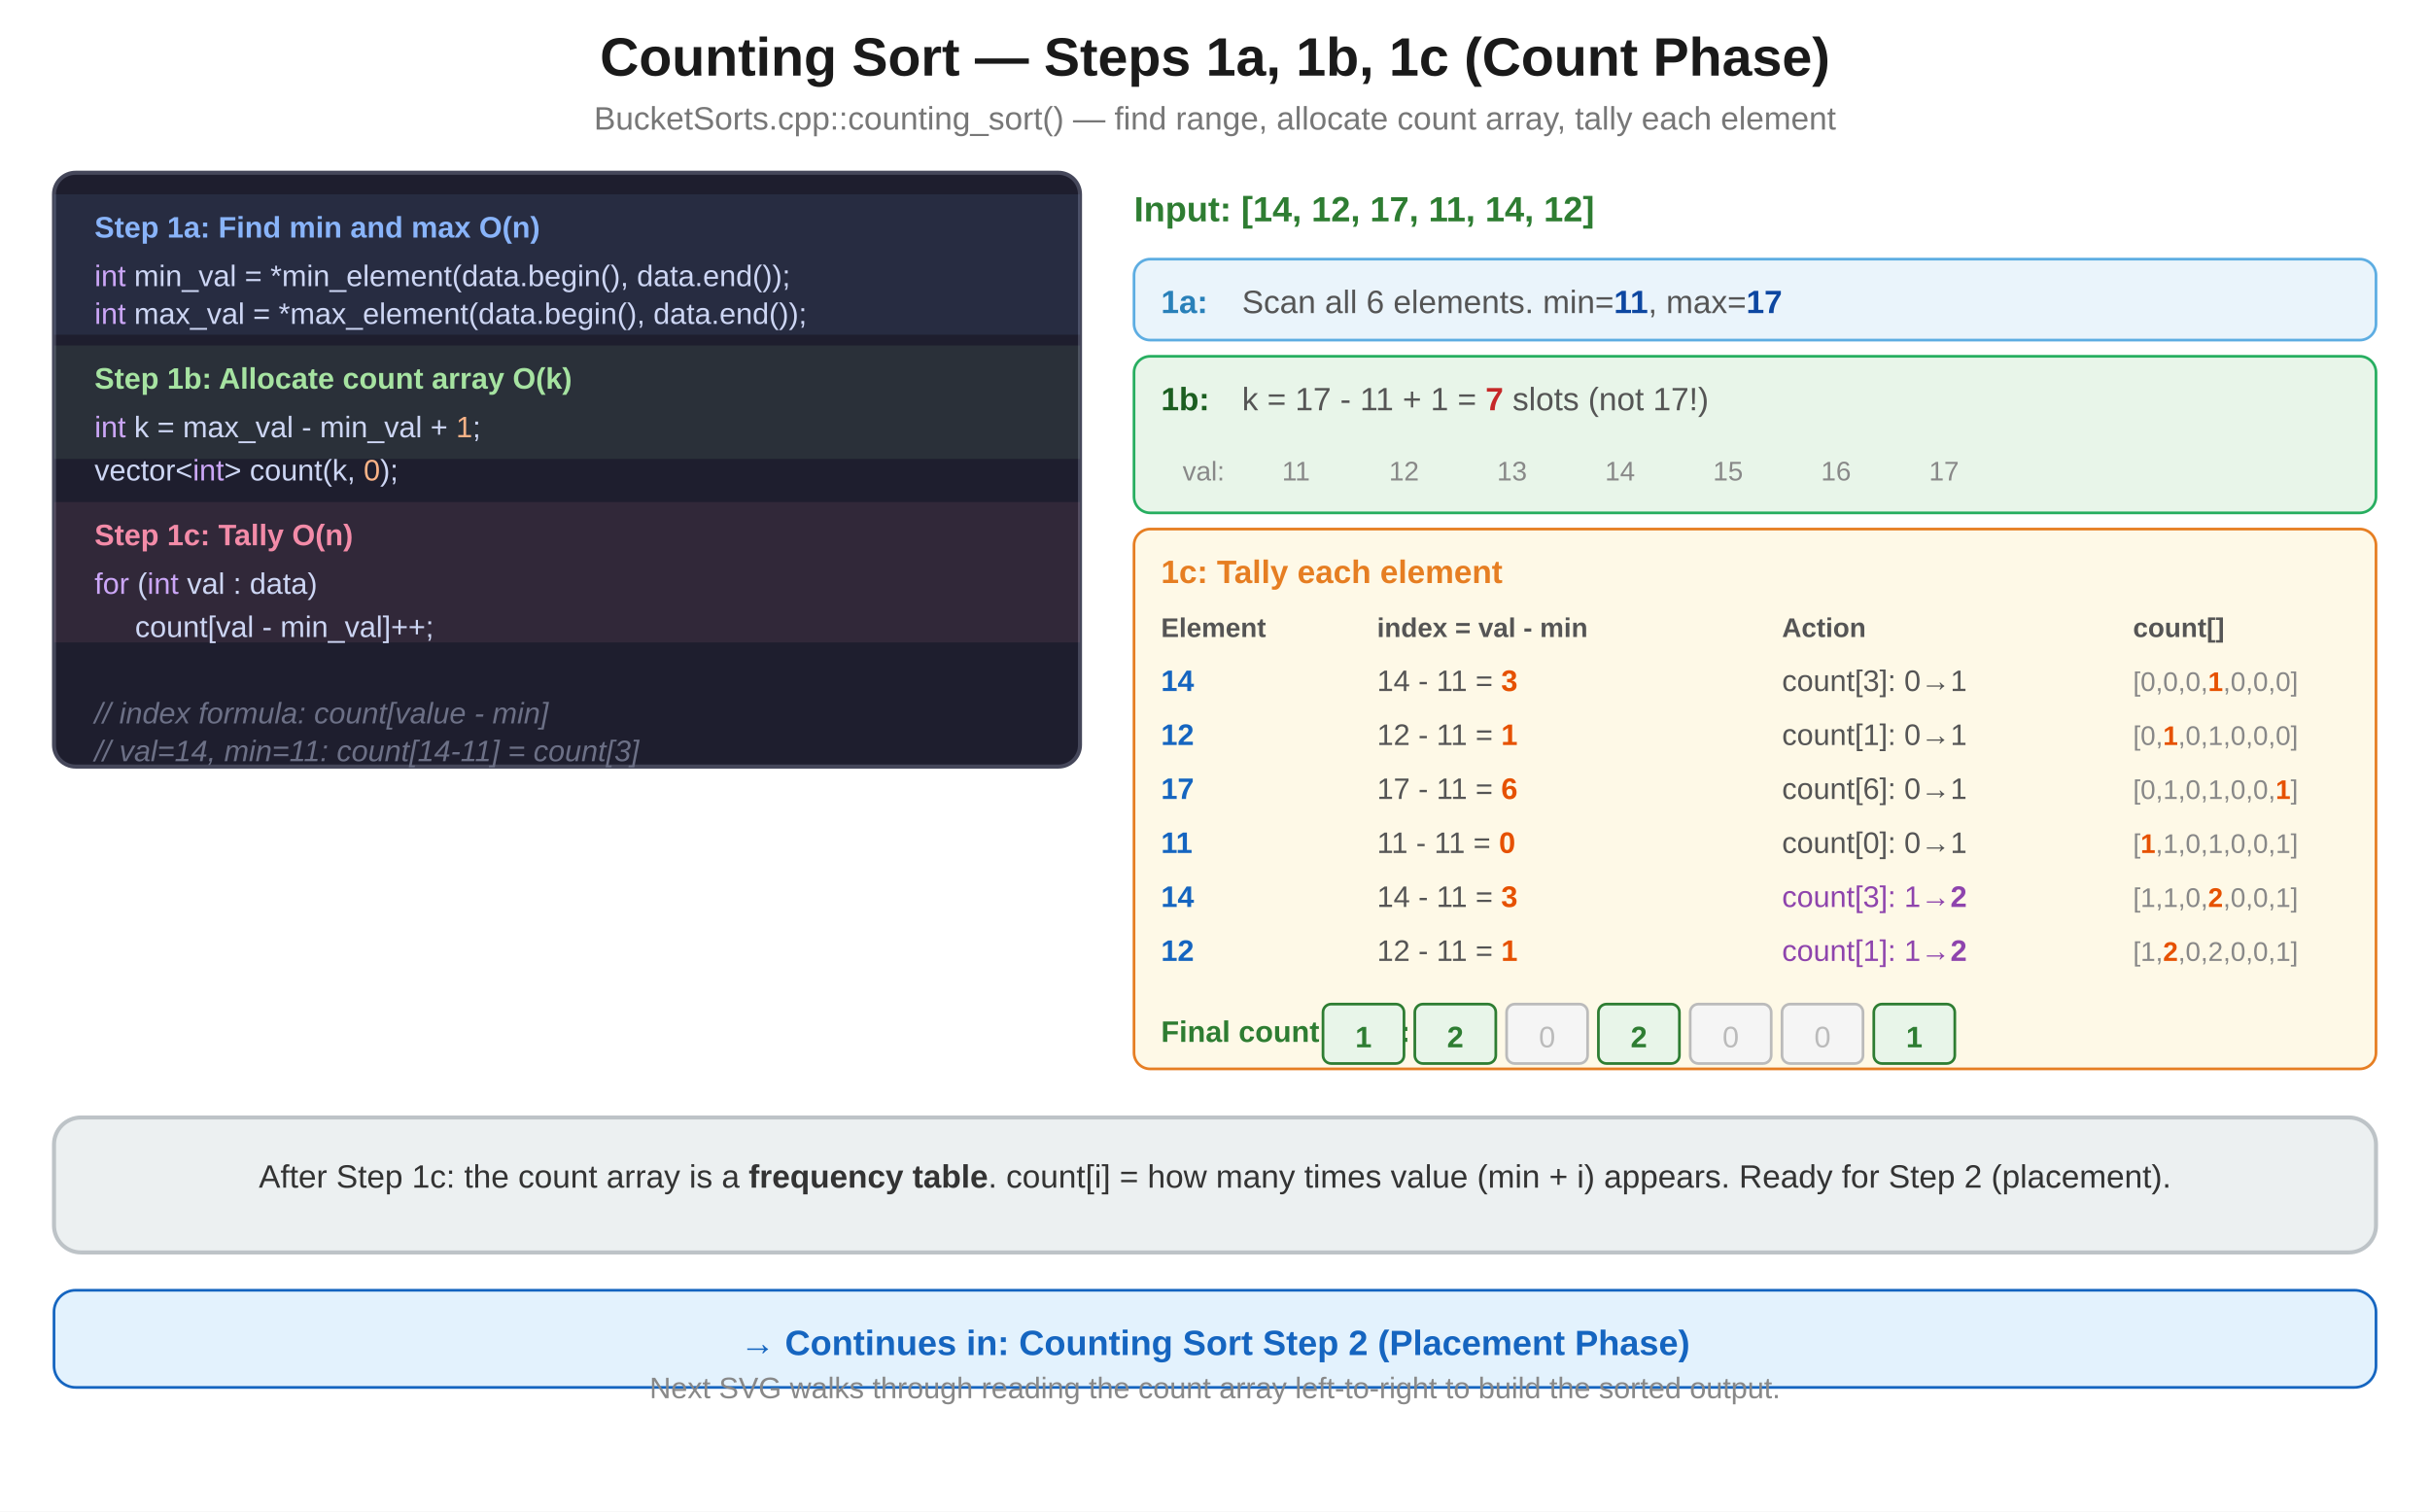
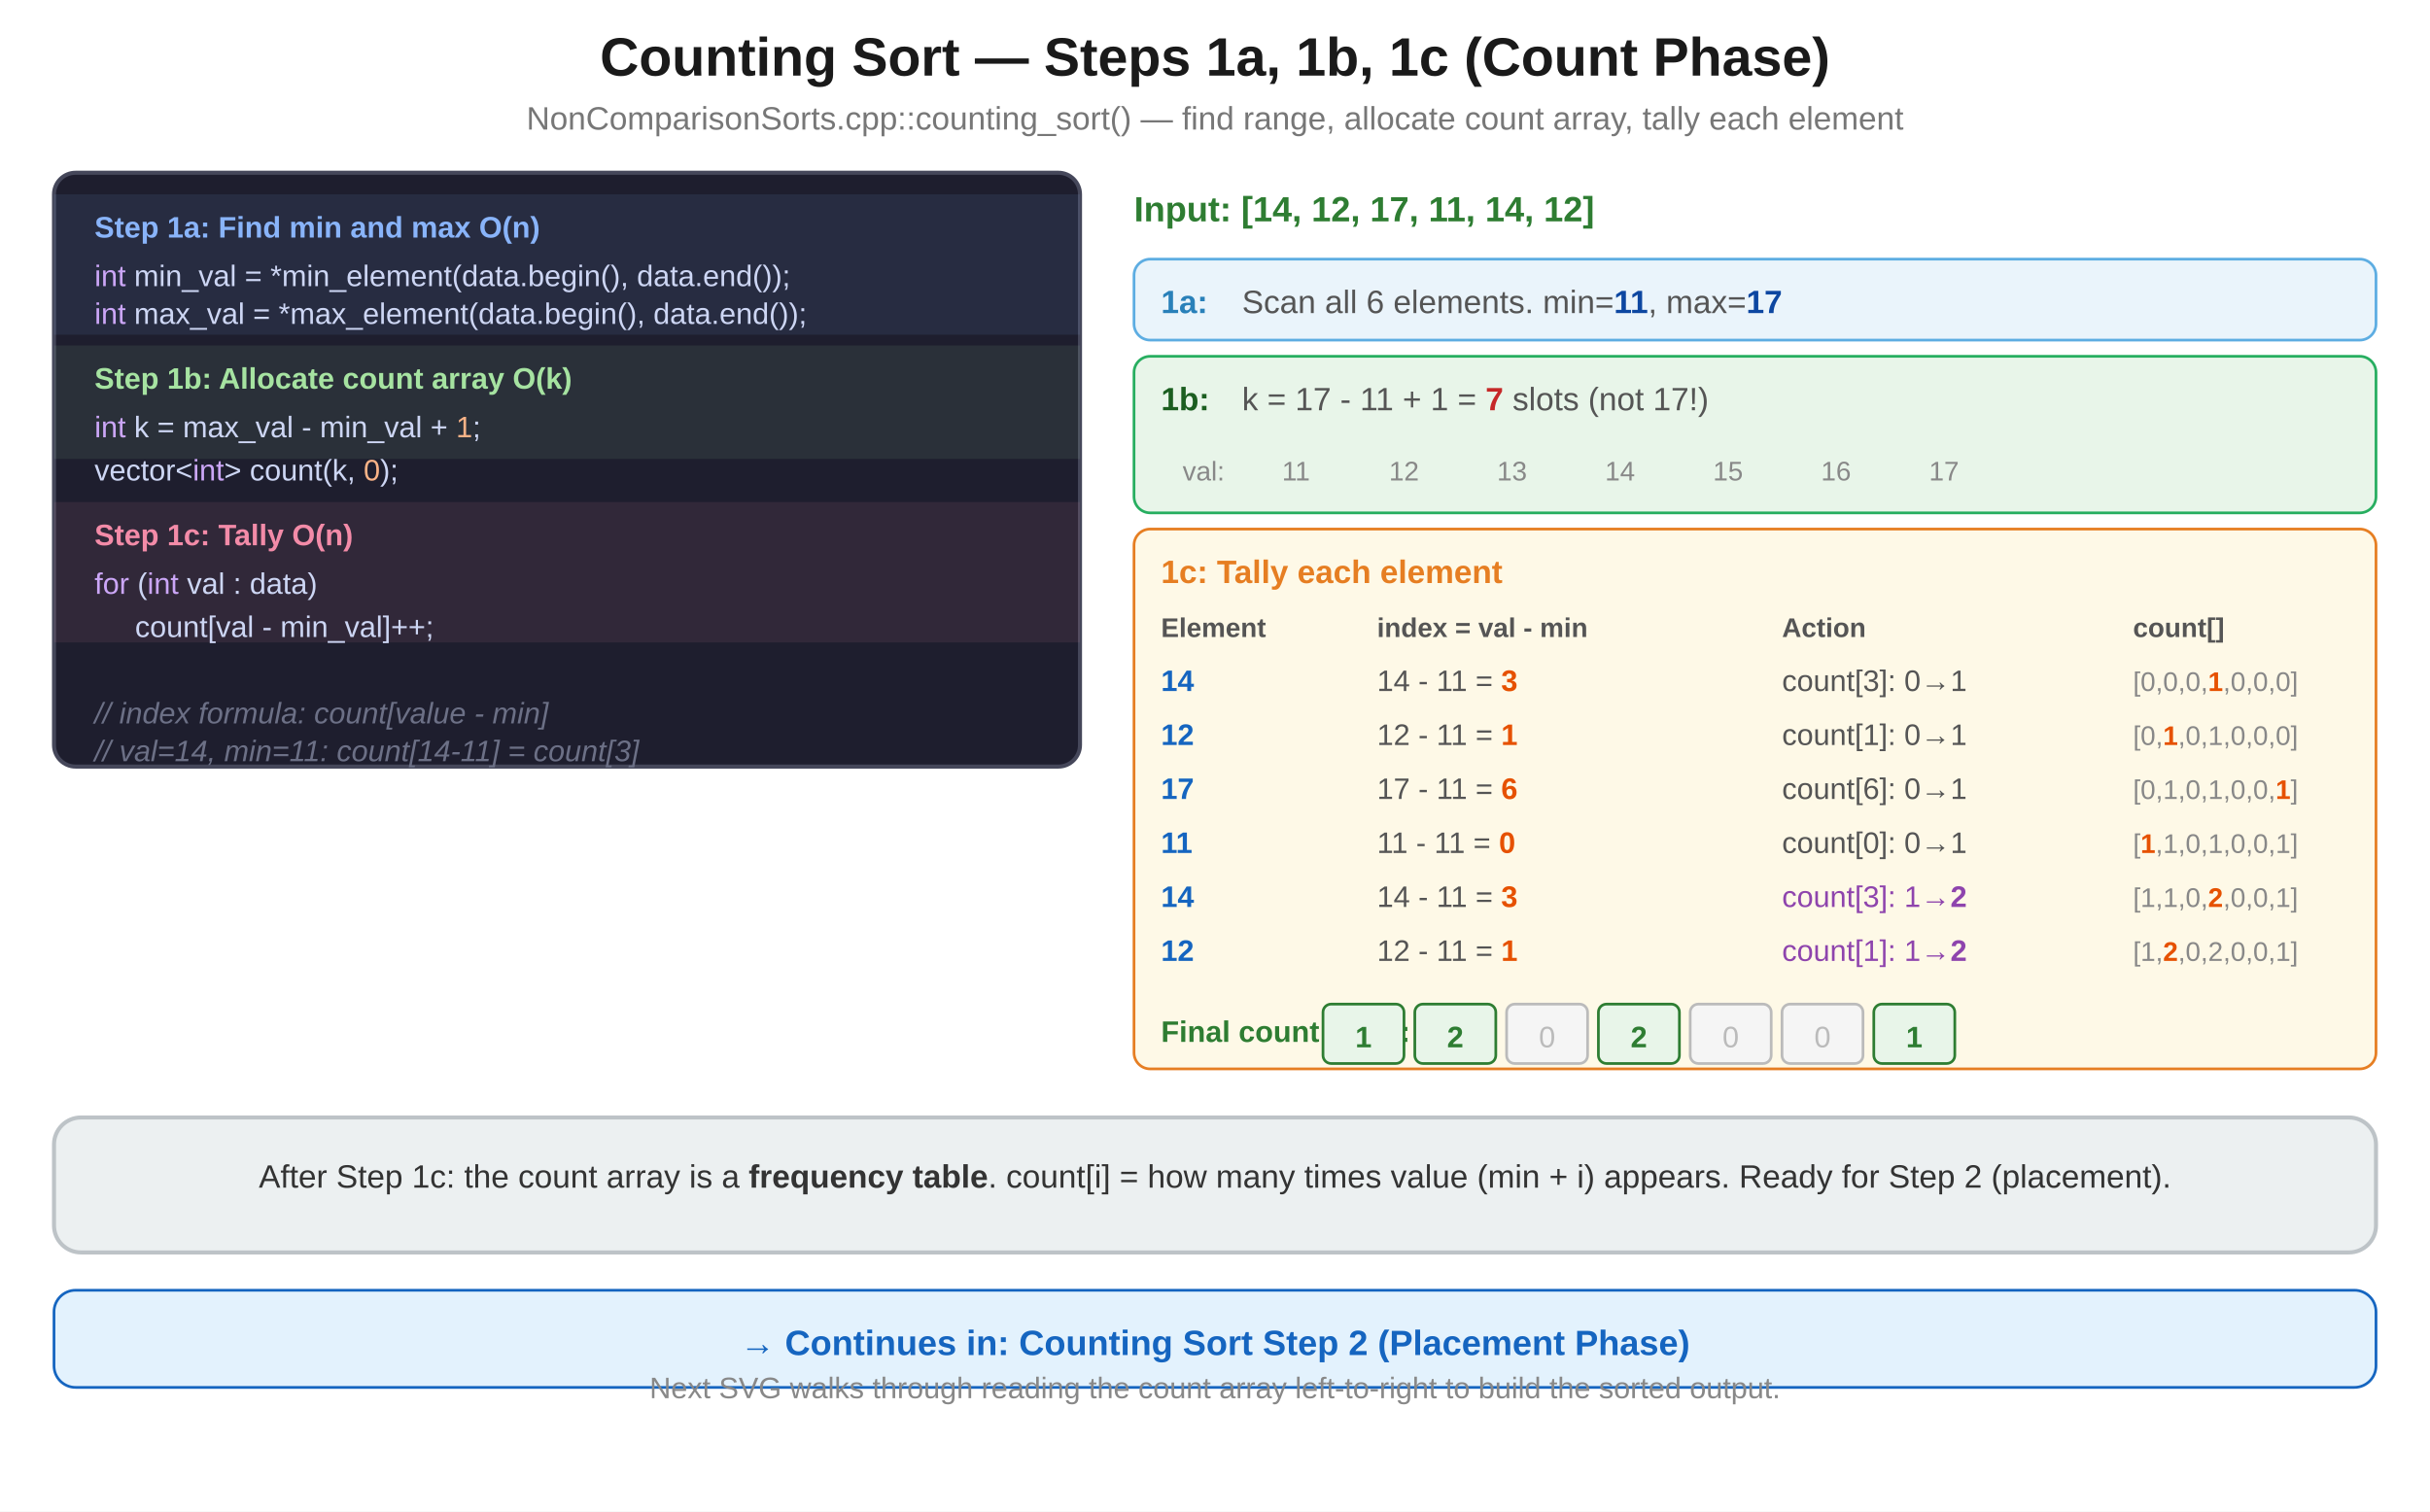
<svg xmlns="http://www.w3.org/2000/svg" viewBox="0 0 900 560" font-family="'Segoe UI', Arial, sans-serif">
  <rect width="100%" height="100%" fill="white" />
  <text x="450" y="28" text-anchor="middle" fill="#1a1a1a" font-size="20" font-weight="bold">Counting Sort — Steps 1a, 1b, 1c (Count Phase)</text>
-   <text x="450" y="48" text-anchor="middle" fill="#777" font-size="12">BucketSorts.cpp::counting_sort() — find range, allocate count array, tally each element</text>
+   <text x="450" y="48" text-anchor="middle" fill="#777" font-size="12">NonComparisonSorts.cpp::counting_sort() — find range, allocate count array, tally each element</text>
  <rect x="20" y="64" width="380" height="220" rx="8" fill="#1e1e2e" stroke="#45475a" stroke-width="1.5" />
  <rect x="20" y="72" width="380" height="52" fill="#89b4fa18" />
  <text x="35" y="88" fill="#89b4fa" font-size="11" font-weight="bold">Step 1a: Find min and max O(n)</text>
  <text x="35" y="106" fill="#cdd6f4" font-size="11">
    <tspan fill="#cba6f7">int</tspan> min_val = *min_element(data.begin(), data.end());</text>
  <text x="35" y="120" fill="#cdd6f4" font-size="11">
    <tspan fill="#cba6f7">int</tspan> max_val = *max_element(data.begin(), data.end());</text>
  <rect x="20" y="128" width="380" height="42" fill="#a6e3a118" />
  <text x="35" y="144" fill="#a6e3a1" font-size="11" font-weight="bold">Step 1b: Allocate count array O(k)</text>
  <text x="35" y="162" fill="#cdd6f4" font-size="11">
    <tspan fill="#cba6f7">int</tspan> k = max_val - min_val + <tspan fill="#fab387">1</tspan>;</text>
  <text x="35" y="178" fill="#cdd6f4" font-size="11">vector&lt;<tspan fill="#cba6f7">int</tspan>&gt; count(k, <tspan fill="#fab387">0</tspan>);</text>
  <rect x="20" y="186" width="380" height="52" fill="#f38ba818" />
  <text x="35" y="202" fill="#f38ba8" font-size="11" font-weight="bold">Step 1c: Tally O(n)</text>
  <text x="35" y="220" fill="#cdd6f4" font-size="11">
    <tspan fill="#cba6f7">for</tspan> (<tspan fill="#cba6f7">int</tspan> val : data)</text>
  <text x="50" y="236" fill="#cdd6f4" font-size="11">count[val - min_val]++;</text>
  <text x="35" y="268" fill="#6c7086" font-size="11" font-style="italic">// index formula: count[value - min]</text>
  <text x="35" y="282" fill="#6c7086" font-size="11" font-style="italic">// val=14, min=11: count[14-11] = count[3]</text>
  <text x="420" y="82" fill="#2e7d32" font-size="13" font-weight="bold">Input: [14, 12, 17, 11, 14, 12]</text>
  <rect x="420" y="96" width="460" height="30" rx="6" fill="#eaf4fb" stroke="#5dade2" stroke-width="1" />
  <text x="430" y="116" fill="#2980b9" font-size="12" font-weight="bold">1a:</text>
  <text x="460" y="116" fill="#555" font-size="12">Scan all 6 elements. min=<tspan font-weight="bold" fill="#0d47a1">11</tspan>, max=<tspan font-weight="bold" fill="#0d47a1">17</tspan>
  </text>
  <rect x="420" y="132" width="460" height="58" rx="6" fill="#e8f5e9" stroke="#27ae60" stroke-width="1" />
  <text x="430" y="152" fill="#1b5e20" font-size="12" font-weight="bold">1b:</text>
  <text x="460" y="152" fill="#555" font-size="12">k = 17 - 11 + 1 = <tspan font-weight="bold" fill="#c62828">7</tspan> slots (not 17!)</text>
  <text x="438" y="178" fill="#888" font-size="10">val:</text>
  <text x="480" y="178" text-anchor="middle" fill="#888" font-size="10">11</text>
  <text x="520" y="178" text-anchor="middle" fill="#888" font-size="10">12</text>
  <text x="560" y="178" text-anchor="middle" fill="#888" font-size="10">13</text>
  <text x="600" y="178" text-anchor="middle" fill="#888" font-size="10">14</text>
  <text x="640" y="178" text-anchor="middle" fill="#888" font-size="10">15</text>
  <text x="680" y="178" text-anchor="middle" fill="#888" font-size="10">16</text>
  <text x="720" y="178" text-anchor="middle" fill="#888" font-size="10">17</text>
  <rect x="420" y="196" width="460" height="200" rx="6" fill="#fef9e7" stroke="#e67e22" stroke-width="1" />
  <text x="430" y="216" fill="#e67e22" font-size="12" font-weight="bold">1c: Tally each element</text>
  <text x="430" y="236" fill="#555" font-size="10" font-weight="bold">Element</text>
  <text x="510" y="236" fill="#555" font-size="10" font-weight="bold">index = val - min</text>
  <text x="660" y="236" fill="#555" font-size="10" font-weight="bold">Action</text>
  <text x="790" y="236" fill="#555" font-size="10" font-weight="bold">count[]</text>
  <text x="430" y="256" fill="#1565c0" font-size="11" font-weight="bold">14</text>
  <text x="510" y="256" fill="#555" font-size="11">14 - 11 = <tspan fill="#e65100" font-weight="bold">3</tspan>
  </text>
  <text x="660" y="256" fill="#555" font-size="11">count[3]: 0→1</text>
  <text x="790" y="256" fill="#888" font-size="10">[0,0,0,<tspan fill="#e65100" font-weight="bold">1</tspan>,0,0,0]</text>
  <text x="430" y="276" fill="#1565c0" font-size="11" font-weight="bold">12</text>
  <text x="510" y="276" fill="#555" font-size="11">12 - 11 = <tspan fill="#e65100" font-weight="bold">1</tspan>
  </text>
  <text x="660" y="276" fill="#555" font-size="11">count[1]: 0→1</text>
  <text x="790" y="276" fill="#888" font-size="10">[0,<tspan fill="#e65100" font-weight="bold">1</tspan>,0,1,0,0,0]</text>
  <text x="430" y="296" fill="#1565c0" font-size="11" font-weight="bold">17</text>
  <text x="510" y="296" fill="#555" font-size="11">17 - 11 = <tspan fill="#e65100" font-weight="bold">6</tspan>
  </text>
  <text x="660" y="296" fill="#555" font-size="11">count[6]: 0→1</text>
  <text x="790" y="296" fill="#888" font-size="10">[0,1,0,1,0,0,<tspan fill="#e65100" font-weight="bold">1</tspan>]</text>
  <text x="430" y="316" fill="#1565c0" font-size="11" font-weight="bold">11</text>
  <text x="510" y="316" fill="#555" font-size="11">11 - 11 = <tspan fill="#e65100" font-weight="bold">0</tspan>
  </text>
  <text x="660" y="316" fill="#555" font-size="11">count[0]: 0→1</text>
  <text x="790" y="316" fill="#888" font-size="10">[<tspan fill="#e65100" font-weight="bold">1</tspan>,1,0,1,0,0,1]</text>
  <text x="430" y="336" fill="#1565c0" font-size="11" font-weight="bold">14</text>
  <text x="510" y="336" fill="#555" font-size="11">14 - 11 = <tspan fill="#e65100" font-weight="bold">3</tspan>
  </text>
  <text x="660" y="336" fill="#8e44ad" font-size="11">count[3]: 1→<tspan font-weight="bold">2</tspan>
  </text>
  <text x="790" y="336" fill="#888" font-size="10">[1,1,0,<tspan fill="#e65100" font-weight="bold">2</tspan>,0,0,1]</text>
  <text x="430" y="356" fill="#1565c0" font-size="11" font-weight="bold">12</text>
  <text x="510" y="356" fill="#555" font-size="11">12 - 11 = <tspan fill="#e65100" font-weight="bold">1</tspan>
  </text>
  <text x="660" y="356" fill="#8e44ad" font-size="11">count[1]: 1→<tspan font-weight="bold">2</tspan>
  </text>
  <text x="790" y="356" fill="#888" font-size="10">[1,<tspan fill="#e65100" font-weight="bold">2</tspan>,0,2,0,0,1]</text>
  <text x="430" y="386" fill="#2e7d32" font-size="11" font-weight="bold">Final count array:</text>
  <rect x="490" y="372" width="30" height="22" rx="3" fill="#e8f5e9" stroke="#2e7d32" stroke-width="1" />
  <text x="505" y="388" text-anchor="middle" fill="#2e7d32" font-size="11" font-weight="bold">1</text>
  <rect x="524" y="372" width="30" height="22" rx="3" fill="#e8f5e9" stroke="#2e7d32" stroke-width="1" />
  <text x="539" y="388" text-anchor="middle" fill="#2e7d32" font-size="11" font-weight="bold">2</text>
  <rect x="558" y="372" width="30" height="22" rx="3" fill="#f5f5f5" stroke="#bbb" stroke-width="1" />
  <text x="573" y="388" text-anchor="middle" fill="#bbb" font-size="11">0</text>
  <rect x="592" y="372" width="30" height="22" rx="3" fill="#e8f5e9" stroke="#2e7d32" stroke-width="1" />
  <text x="607" y="388" text-anchor="middle" fill="#2e7d32" font-size="11" font-weight="bold">2</text>
  <rect x="626" y="372" width="30" height="22" rx="3" fill="#f5f5f5" stroke="#bbb" stroke-width="1" />
  <text x="641" y="388" text-anchor="middle" fill="#bbb" font-size="11">0</text>
  <rect x="660" y="372" width="30" height="22" rx="3" fill="#f5f5f5" stroke="#bbb" stroke-width="1" />
  <text x="675" y="388" text-anchor="middle" fill="#bbb" font-size="11">0</text>
  <rect x="694" y="372" width="30" height="22" rx="3" fill="#e8f5e9" stroke="#2e7d32" stroke-width="1" />
  <text x="709" y="388" text-anchor="middle" fill="#2e7d32" font-size="11" font-weight="bold">1</text>
  <rect x="20" y="414" width="860" height="50" rx="10" fill="#ecf0f1" stroke="#bdc3c7" stroke-width="1.5" />
  <text x="450" y="440" text-anchor="middle" fill="#333" font-size="12">After Step 1c: the count array is a <tspan font-weight="bold">frequency table</tspan>. count[i] = how many times value (min + i) appears. Ready for Step 2 (placement).</text>
  <rect x="20" y="478" width="860" height="36" rx="8" fill="#e3f2fd" stroke="#1565c0" stroke-width="1" />
  <text x="450" y="502" text-anchor="middle" fill="#1565c0" font-size="13" font-weight="bold">→ Continues in: Counting Sort Step 2 (Placement Phase)</text>
  <text x="450" y="518" text-anchor="middle" fill="#888" font-size="11">Next SVG walks through reading the count array left-to-right to build the sorted output.</text>
</svg>
